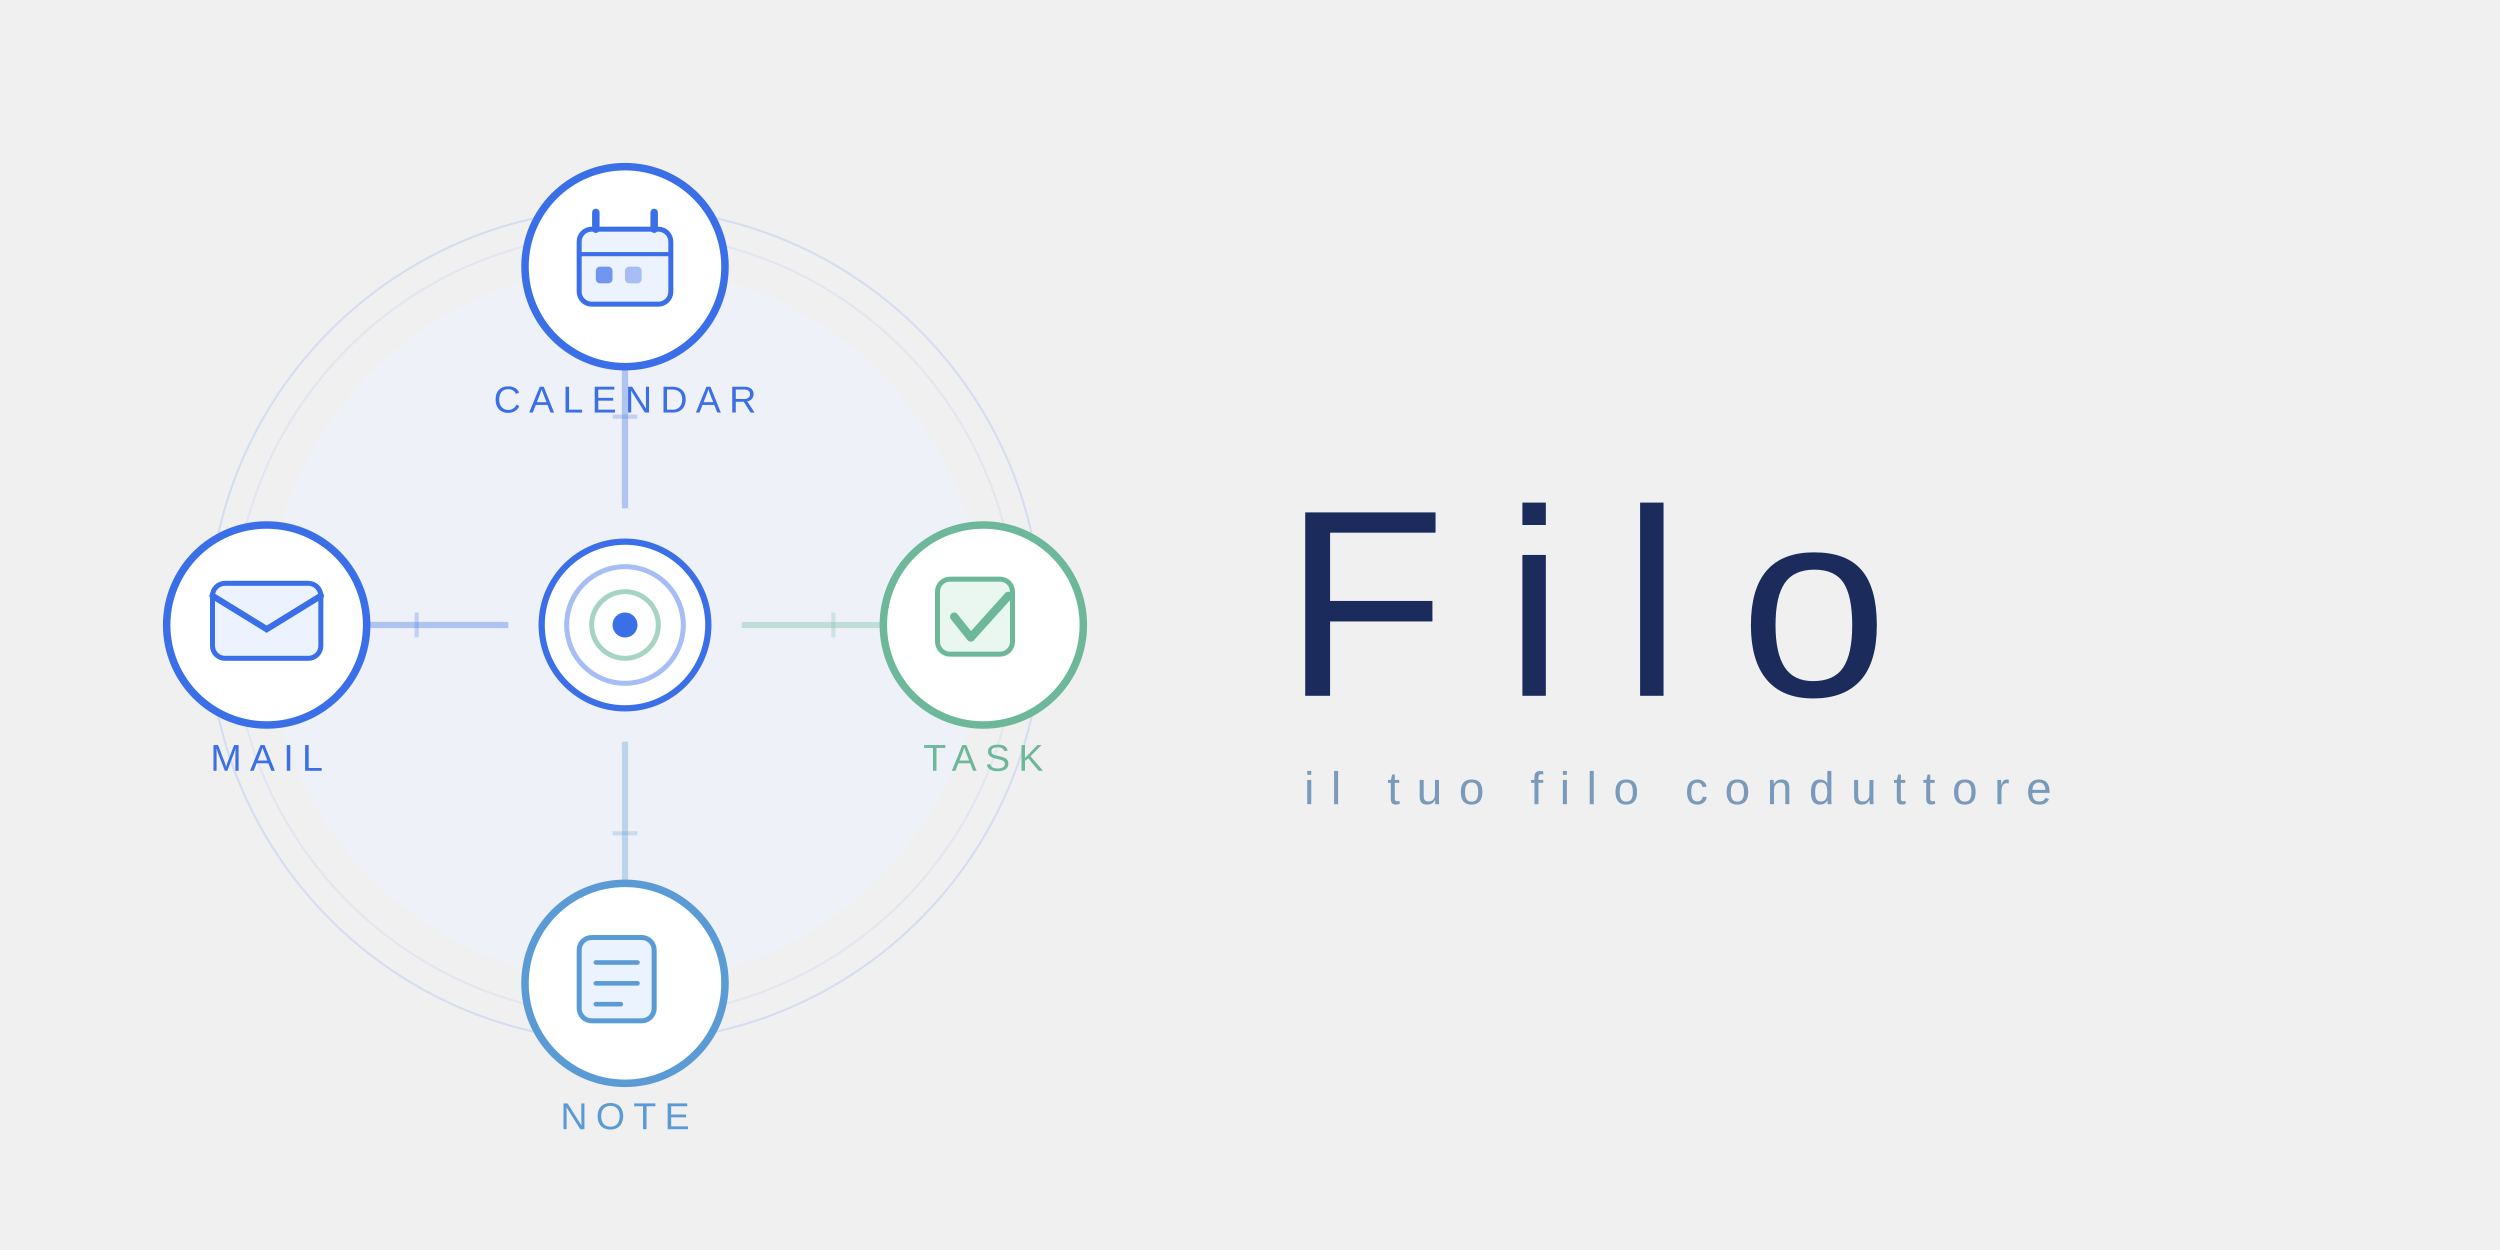
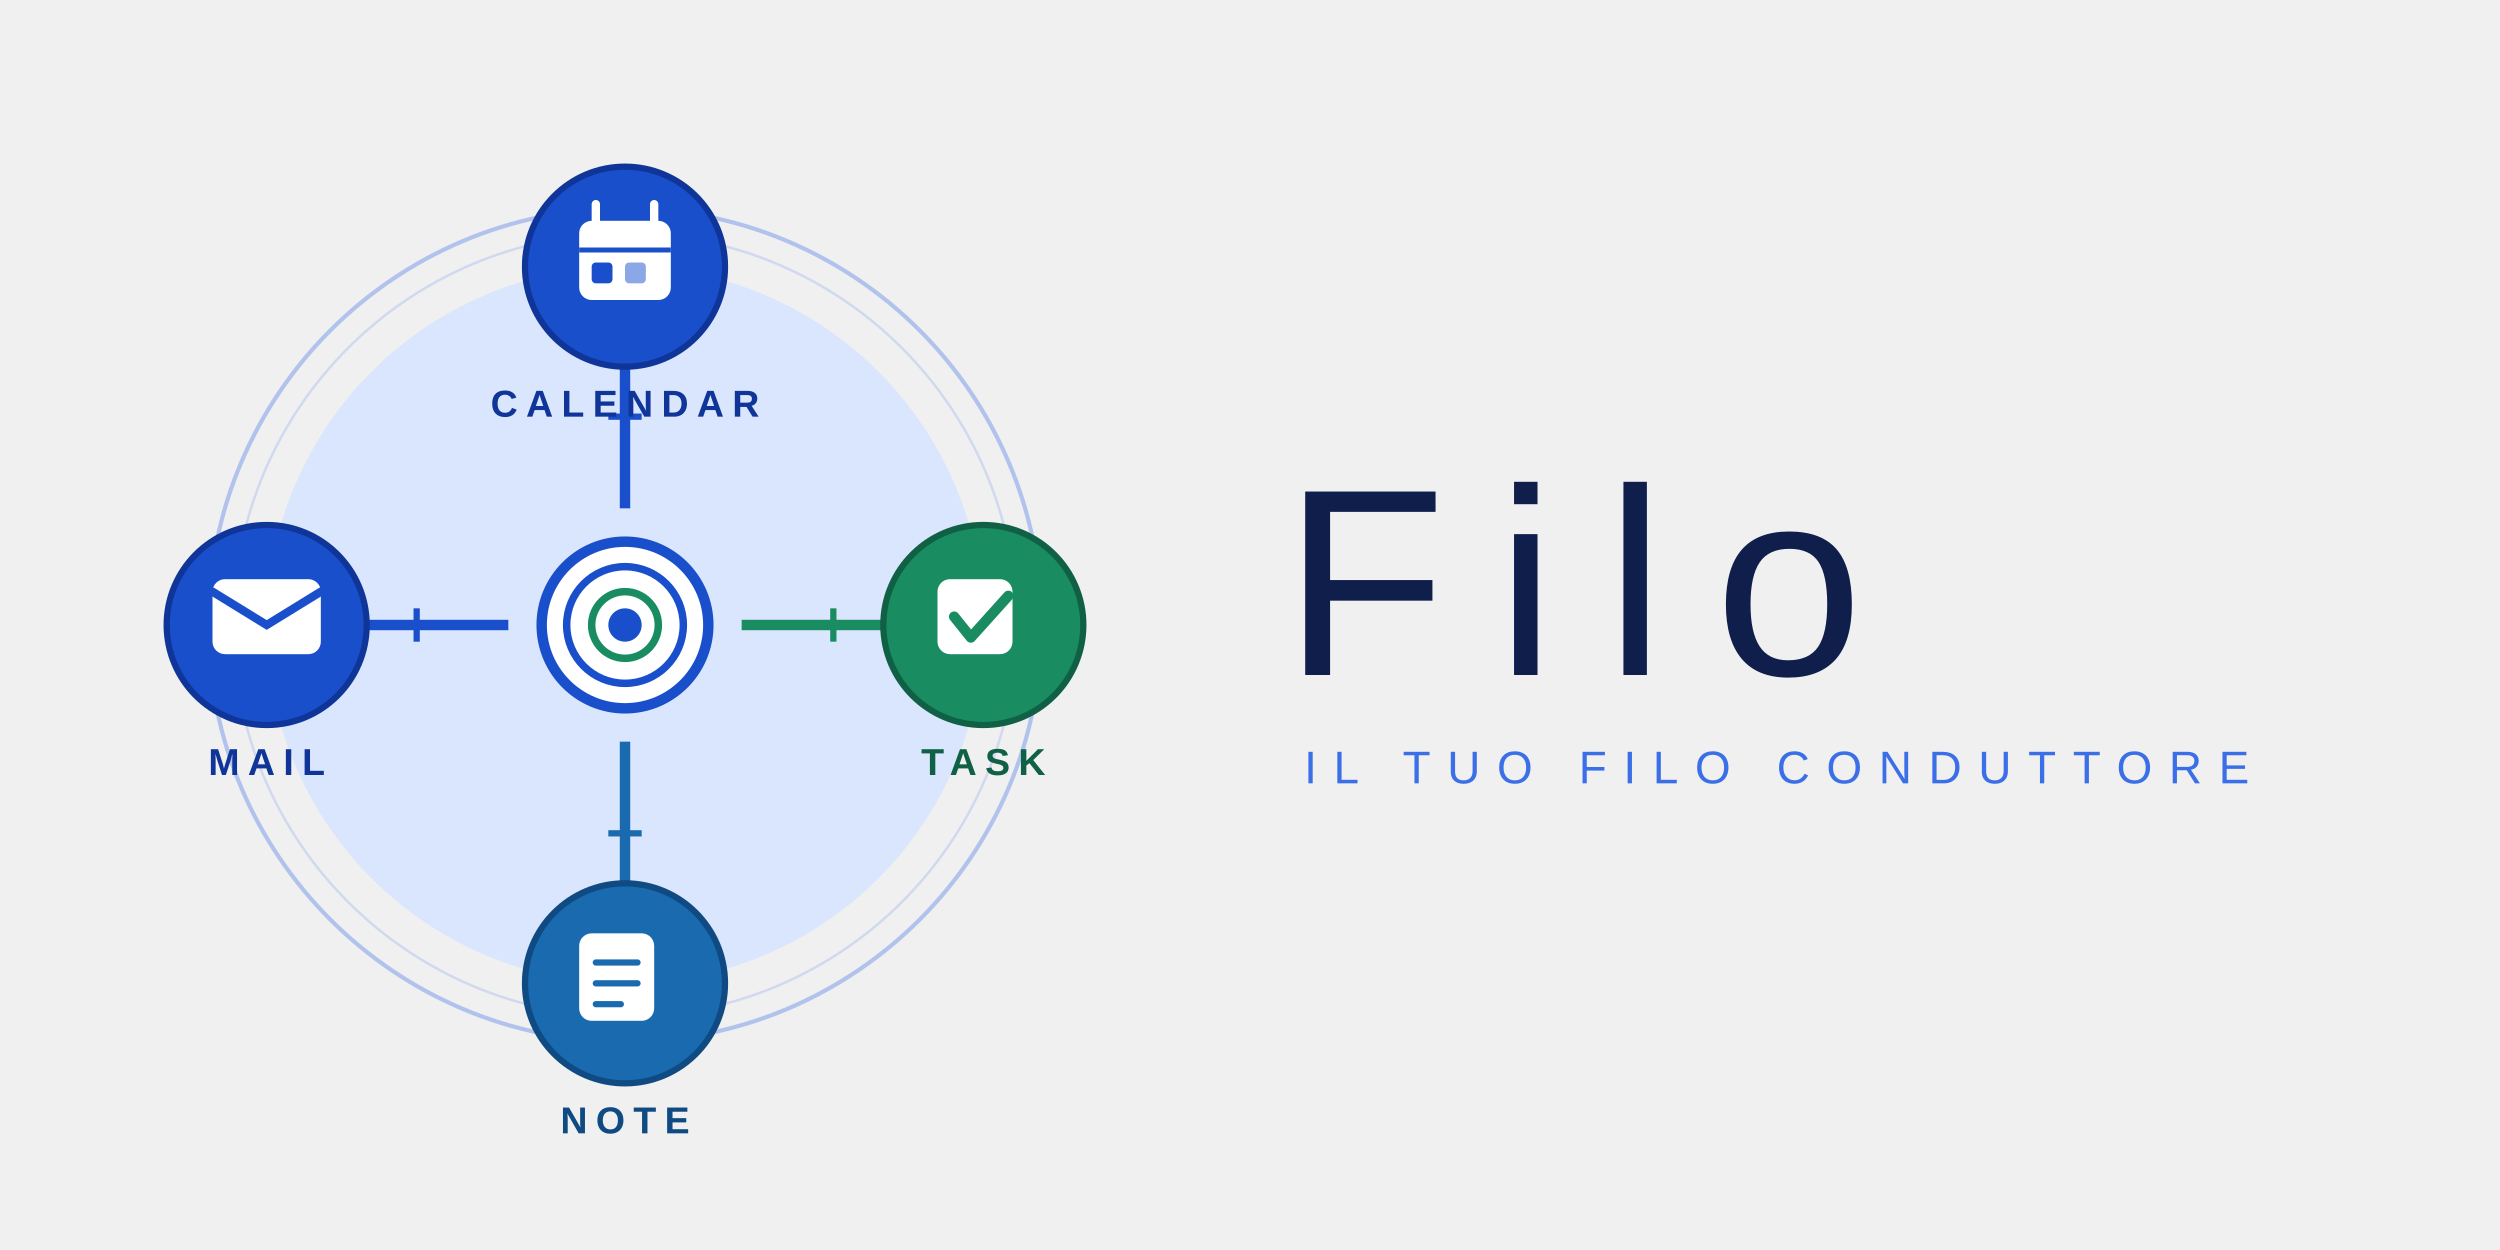
<svg xmlns="http://www.w3.org/2000/svg" width="600" height="300" viewBox="0 0 600 300">
  <defs>
    <style>
-       .wordmark { font-family: -apple-system,'Helvetica Neue',Arial,sans-serif; font-size: 64px; font-weight: 200; letter-spacing: 14px; fill: #1A2B5C; }
-       .tagline { font-family: -apple-system,'Helvetica Neue',Arial,sans-serif; font-size: 11px; font-weight: 400; letter-spacing: 4px; fill: #7A9ABB; }
-       .icolabel { font-family: -apple-system,'Helvetica Neue',Arial,sans-serif; font-size: 9px; font-weight: 500; letter-spacing: 2px; }
+       .wordmark { font-family: -apple-system,'Helvetica Neue',Arial,sans-serif; font-size: 64px; font-weight: 500; letter-spacing: 12px; fill: #0F1E4A; }
+       .tagline  { font-family: -apple-system,'Helvetica Neue',Arial,sans-serif; font-size: 11px; font-weight: 500; letter-spacing: 4px; fill: #3B6FE8; }
+       .icolabel { font-family: -apple-system,'Helvetica Neue',Arial,sans-serif; font-size: 9px; font-weight: 700; letter-spacing: 2px; }
    </style>
  </defs>
-   <circle cx="150" cy="150" r="100" fill="none" stroke="#3B6FE8" stroke-width="0.5" opacity="0.15" />
-   <circle cx="150" cy="150" r="94" fill="none" stroke="#3B6FE8" stroke-width="0.5" opacity="0.08" />
-   <circle cx="150" cy="150" r="86" fill="#EDF2FF" opacity="0.55" />
-   <line x1="150" y1="122" x2="150" y2="82" stroke="#3B6FE8" stroke-width="1.5" opacity="0.35" />
-   <line x1="178" y1="150" x2="218" y2="150" stroke="#6DB89A" stroke-width="1.5" opacity="0.35" />
-   <line x1="150" y1="178" x2="150" y2="218" stroke="#5B9BD5" stroke-width="1.5" opacity="0.35" />
-   <line x1="122" y1="150" x2="82" y2="150" stroke="#3B6FE8" stroke-width="1.5" opacity="0.35" />
-   <line x1="147" y1="100" x2="153" y2="100" stroke="#3B6FE8" stroke-width="1" opacity="0.25" />
-   <line x1="200" y1="147" x2="200" y2="153" stroke="#6DB89A" stroke-width="1" opacity="0.25" />
-   <line x1="147" y1="200" x2="153" y2="200" stroke="#5B9BD5" stroke-width="1" opacity="0.25" />
-   <line x1="100" y1="147" x2="100" y2="153" stroke="#3B6FE8" stroke-width="1" opacity="0.25" />
-   <circle cx="150" cy="150" r="20" fill="#ffffff" stroke="#3B6FE8" stroke-width="1.5" />
-   <circle cx="150" cy="150" r="14" fill="none" stroke="#3B6FE8" stroke-width="1.2" opacity="0.45" />
-   <circle cx="150" cy="150" r="8" fill="none" stroke="#6DB89A" stroke-width="1.2" opacity="0.6" />
-   <circle cx="150" cy="150" r="3" fill="#3B6FE8" />
-   <circle cx="150" cy="64" r="24" fill="#ffffff" stroke="#3B6FE8" stroke-width="1.8" />
-   <rect x="139" y="55" width="22" height="18" rx="3" fill="#EDF2FF" stroke="#3B6FE8" stroke-width="1.2" />
-   <line x1="143" y1="55" x2="143" y2="51" stroke="#3B6FE8" stroke-width="1.8" stroke-linecap="round" />
-   <line x1="157" y1="55" x2="157" y2="51" stroke="#3B6FE8" stroke-width="1.8" stroke-linecap="round" />
-   <line x1="139" y1="61" x2="161" y2="61" stroke="#3B6FE8" stroke-width="1" />
-   <rect x="143" y="64" width="4" height="4" rx="1" fill="#3B6FE8" opacity="0.7" />
-   <rect x="150" y="64" width="4" height="4" rx="1" fill="#3B6FE8" opacity="0.4" />
-   <text x="150" y="99" text-anchor="middle" class="icolabel" fill="#3B6FE8">CALENDAR</text>
-   <circle cx="236" cy="150" r="24" fill="#ffffff" stroke="#6DB89A" stroke-width="1.8" />
-   <rect x="225" y="139" width="18" height="18" rx="3" fill="#EAF7F1" stroke="#6DB89A" stroke-width="1.2" />
-   <path d="M229 148 L233 153 L242 143" fill="none" stroke="#6DB89A" stroke-width="2" stroke-linecap="round" stroke-linejoin="round" />
-   <text x="236" y="185" text-anchor="middle" class="icolabel" fill="#6DB89A">TASK</text>
-   <circle cx="150" cy="236" r="24" fill="#ffffff" stroke="#5B9BD5" stroke-width="1.8" />
-   <rect x="139" y="225" width="18" height="20" rx="3" fill="#EAF3FF" stroke="#5B9BD5" stroke-width="1.2" />
-   <line x1="143" y1="231" x2="153" y2="231" stroke="#5B9BD5" stroke-width="1.1" stroke-linecap="round" />
-   <line x1="143" y1="236" x2="153" y2="236" stroke="#5B9BD5" stroke-width="1.1" stroke-linecap="round" />
-   <line x1="143" y1="241" x2="149" y2="241" stroke="#5B9BD5" stroke-width="1.1" stroke-linecap="round" />
-   <text x="150" y="271" text-anchor="middle" class="icolabel" fill="#5B9BD5">NOTE</text>
-   <circle cx="64" cy="150" r="24" fill="#ffffff" stroke="#3B6FE8" stroke-width="1.8" />
-   <rect x="51" y="140" width="26" height="18" rx="3" fill="#EDF2FF" stroke="#3B6FE8" stroke-width="1.2" />
-   <path d="M51 143 L64 151 L77 143" fill="none" stroke="#3B6FE8" stroke-width="1.5" stroke-linecap="round" />
-   <text x="64" y="185" text-anchor="middle" class="icolabel" fill="#3B6FE8">MAIL</text>
-   <text x="308" y="167" class="wordmark">Filo</text>
-   <text x="313" y="193" class="tagline">il tuo filo conduttore</text>
+   <circle cx="150" cy="150" r="100" fill="none" stroke="#3B6FE8" stroke-width="1" opacity="0.35" />
+   <circle cx="150" cy="150" r="94" fill="none" stroke="#3B6FE8" stroke-width="0.6" opacity="0.18" />
+   <circle cx="150" cy="150" r="86" fill="#D6E4FF" opacity="0.85" />
+   <line x1="150" y1="122" x2="150" y2="82" stroke="#1A4FCC" stroke-width="2.5" />
+   <line x1="178" y1="150" x2="218" y2="150" stroke="#1A8C62" stroke-width="2.5" />
+   <line x1="150" y1="178" x2="150" y2="218" stroke="#1A6AAF" stroke-width="2.5" />
+   <line x1="122" y1="150" x2="82" y2="150" stroke="#1A4FCC" stroke-width="2.5" />
+   <line x1="146" y1="100" x2="154" y2="100" stroke="#1A4FCC" stroke-width="1.5" />
+   <line x1="200" y1="146" x2="200" y2="154" stroke="#1A8C62" stroke-width="1.5" />
+   <line x1="146" y1="200" x2="154" y2="200" stroke="#1A6AAF" stroke-width="1.5" />
+   <line x1="100" y1="146" x2="100" y2="154" stroke="#1A4FCC" stroke-width="1.5" />
+   <circle cx="150" cy="150" r="20" fill="#ffffff" stroke="#1A4FCC" stroke-width="2.5" />
+   <circle cx="150" cy="150" r="14" fill="none" stroke="#1A4FCC" stroke-width="1.8" />
+   <circle cx="150" cy="150" r="8" fill="none" stroke="#1A8C62" stroke-width="1.8" />
+   <circle cx="150" cy="150" r="4" fill="#1A4FCC" />
+   <circle cx="150" cy="64" r="24" fill="#1A4FCC" stroke="#0F3599" stroke-width="1.5" />
+   <rect x="139" y="53" width="22" height="19" rx="3" fill="#ffffff" />
+   <line x1="143" y1="53" x2="143" y2="49" stroke="#ffffff" stroke-width="2" stroke-linecap="round" />
+   <line x1="157" y1="53" x2="157" y2="49" stroke="#ffffff" stroke-width="2" stroke-linecap="round" />
+   <line x1="139" y1="60" x2="161" y2="60" stroke="#1A4FCC" stroke-width="1.2" />
+   <rect x="142" y="63" width="5" height="5" rx="1" fill="#1A4FCC" />
+   <rect x="150" y="63" width="5" height="5" rx="1" fill="#1A4FCC" opacity="0.5" />
+   <text x="150" y="100" text-anchor="middle" class="icolabel" fill="#0F3599">CALENDAR</text>
+   <circle cx="236" cy="150" r="24" fill="#1A8C62" stroke="#0F6045" stroke-width="1.5" />
+   <rect x="225" y="139" width="18" height="18" rx="3" fill="#ffffff" />
+   <path d="M229 148 L233 153 L242 143" fill="none" stroke="#1A8C62" stroke-width="2.5" stroke-linecap="round" stroke-linejoin="round" />
+   <text x="236" y="186" text-anchor="middle" class="icolabel" fill="#0F6045">TASK</text>
+   <circle cx="150" cy="236" r="24" fill="#1A6AAF" stroke="#0F4A82" stroke-width="1.5" />
+   <rect x="139" y="224" width="18" height="21" rx="3" fill="#ffffff" />
+   <line x1="143" y1="231" x2="153" y2="231" stroke="#1A6AAF" stroke-width="1.5" stroke-linecap="round" />
+   <line x1="143" y1="236" x2="153" y2="236" stroke="#1A6AAF" stroke-width="1.5" stroke-linecap="round" />
+   <line x1="143" y1="241" x2="149" y2="241" stroke="#1A6AAF" stroke-width="1.5" stroke-linecap="round" />
+   <text x="150" y="272" text-anchor="middle" class="icolabel" fill="#0F4A82">NOTE</text>
+   <circle cx="64" cy="150" r="24" fill="#1A4FCC" stroke="#0F3599" stroke-width="1.5" />
+   <rect x="51" y="139" width="26" height="18" rx="3" fill="#ffffff" />
+   <path d="M51 142 L64 150 L77 142" fill="none" stroke="#1A4FCC" stroke-width="2" stroke-linecap="round" />
+   <text x="64" y="186" text-anchor="middle" class="icolabel" fill="#0F3599">MAIL</text>
+   <text x="308" y="162" class="wordmark">Filo</text>
+   <text x="313" y="188" class="tagline">IL TUO FILO CONDUTTORE</text>
</svg>
